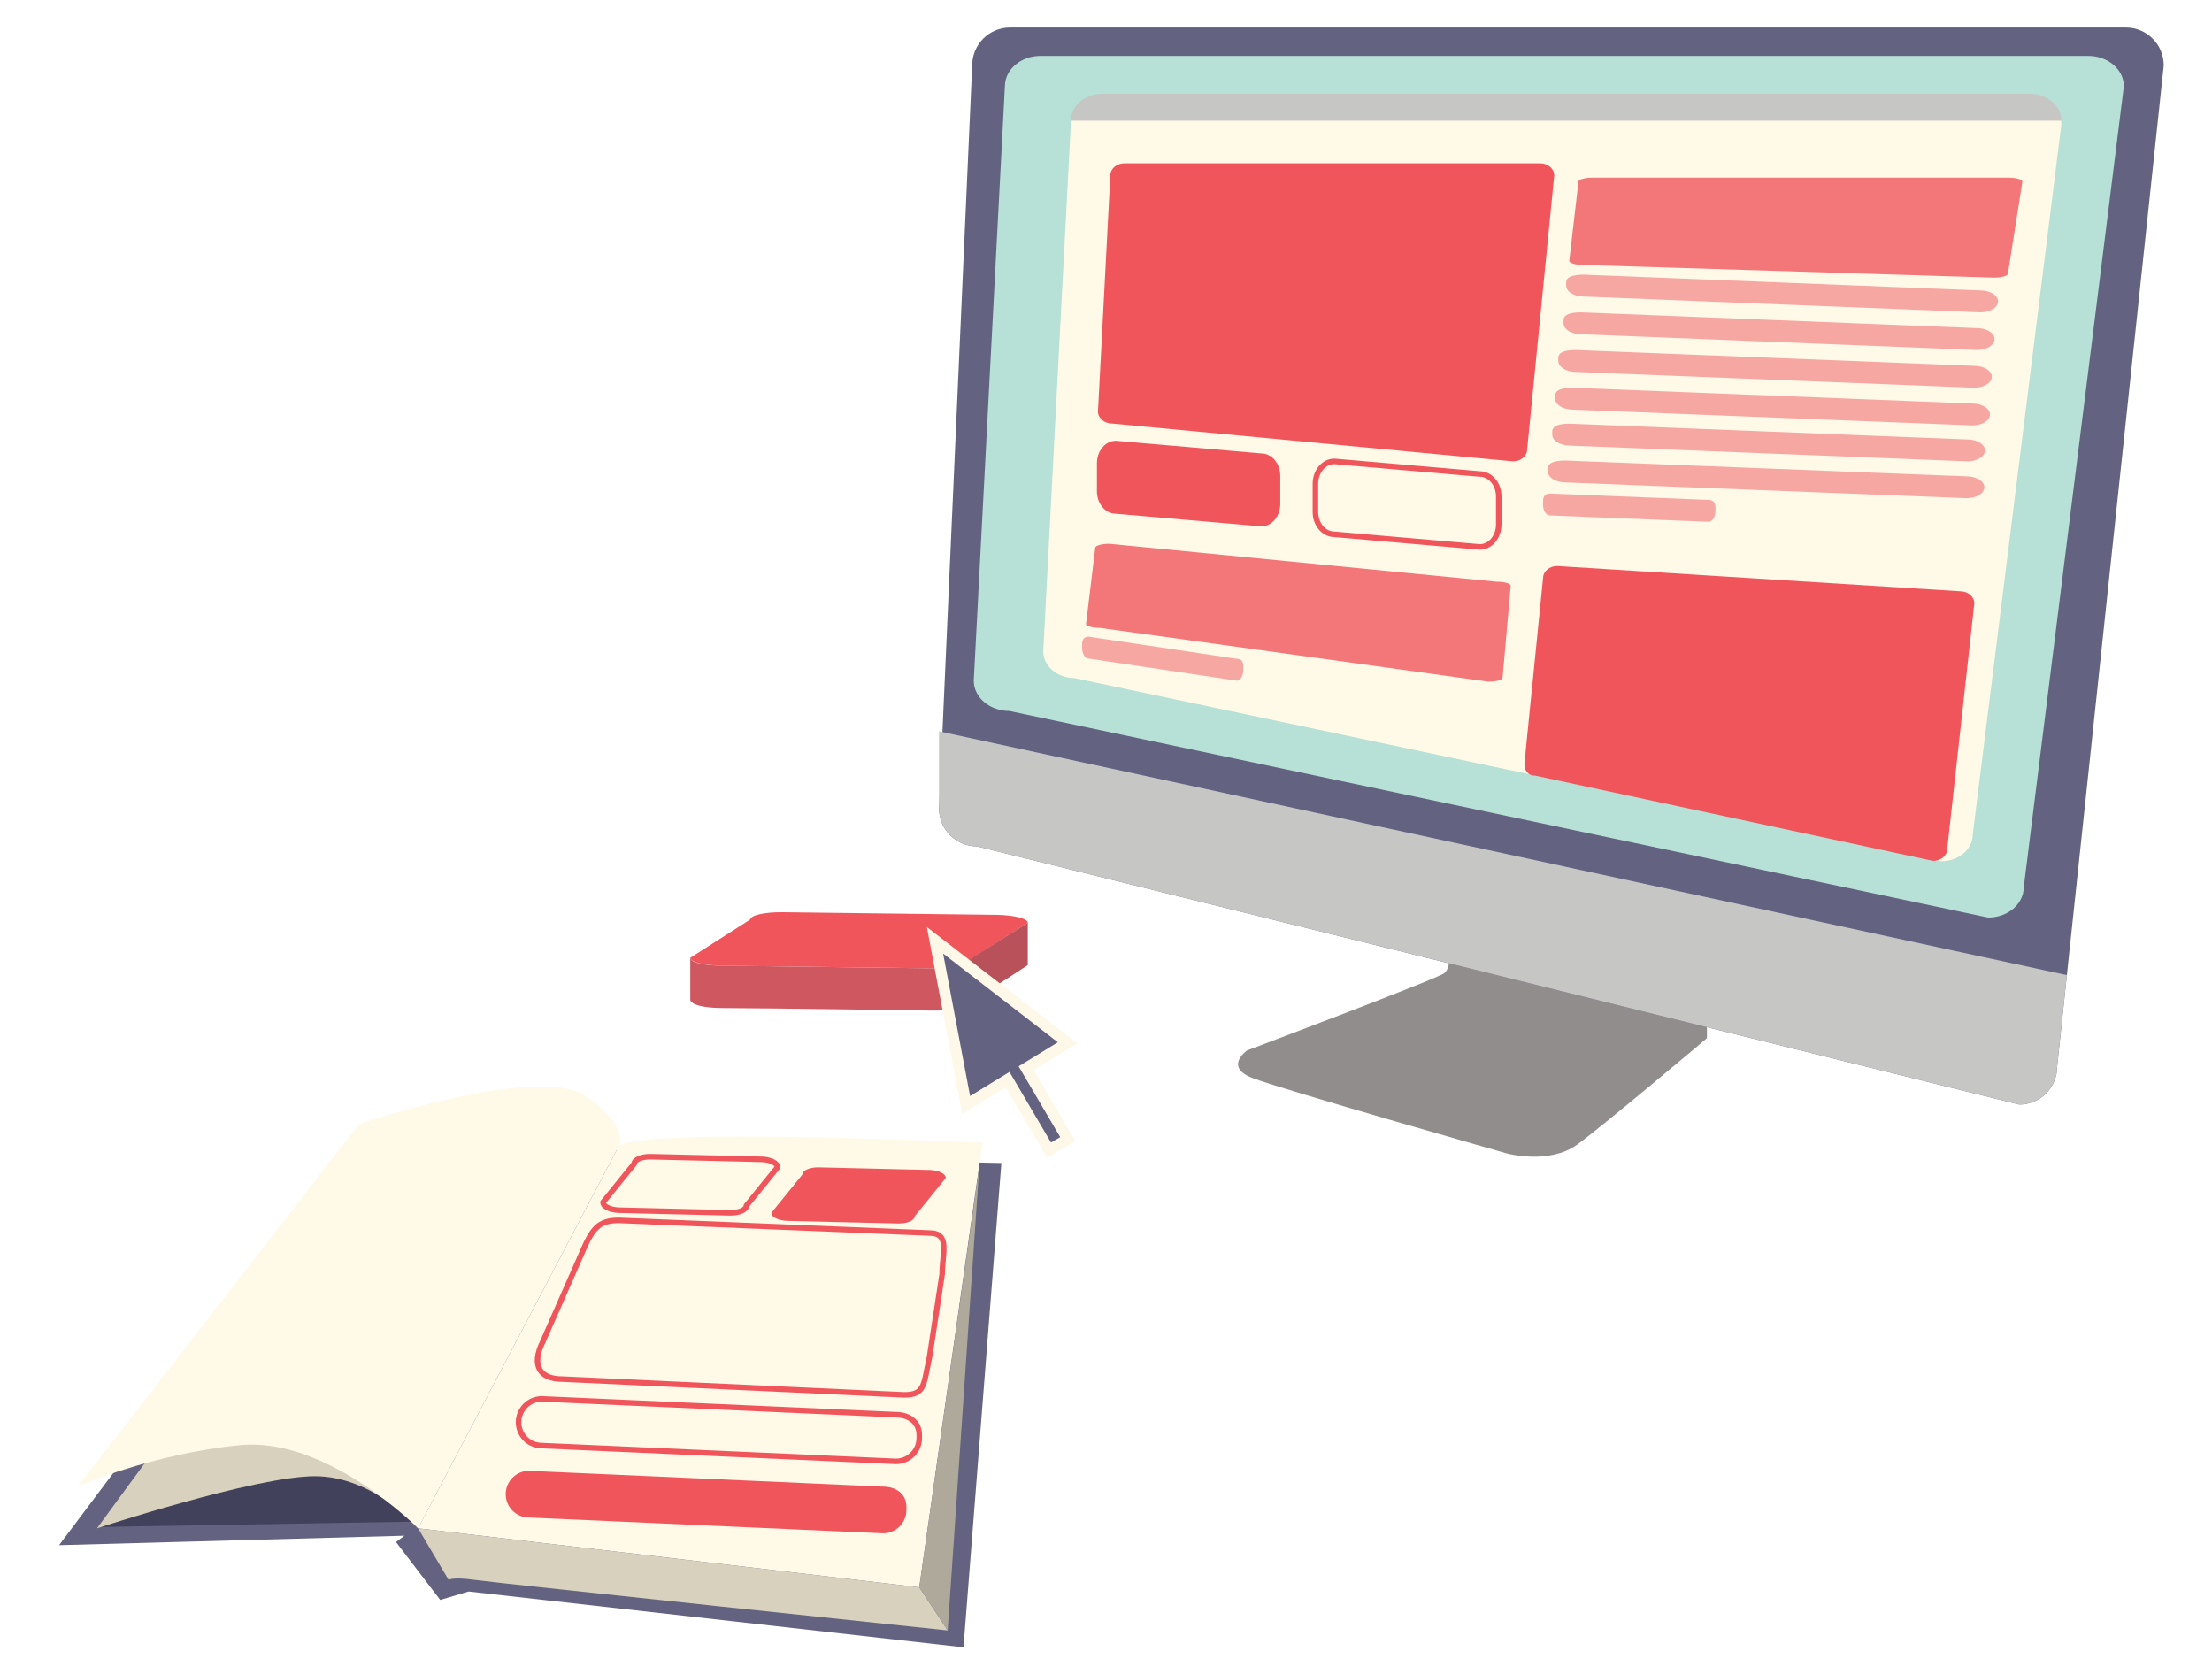
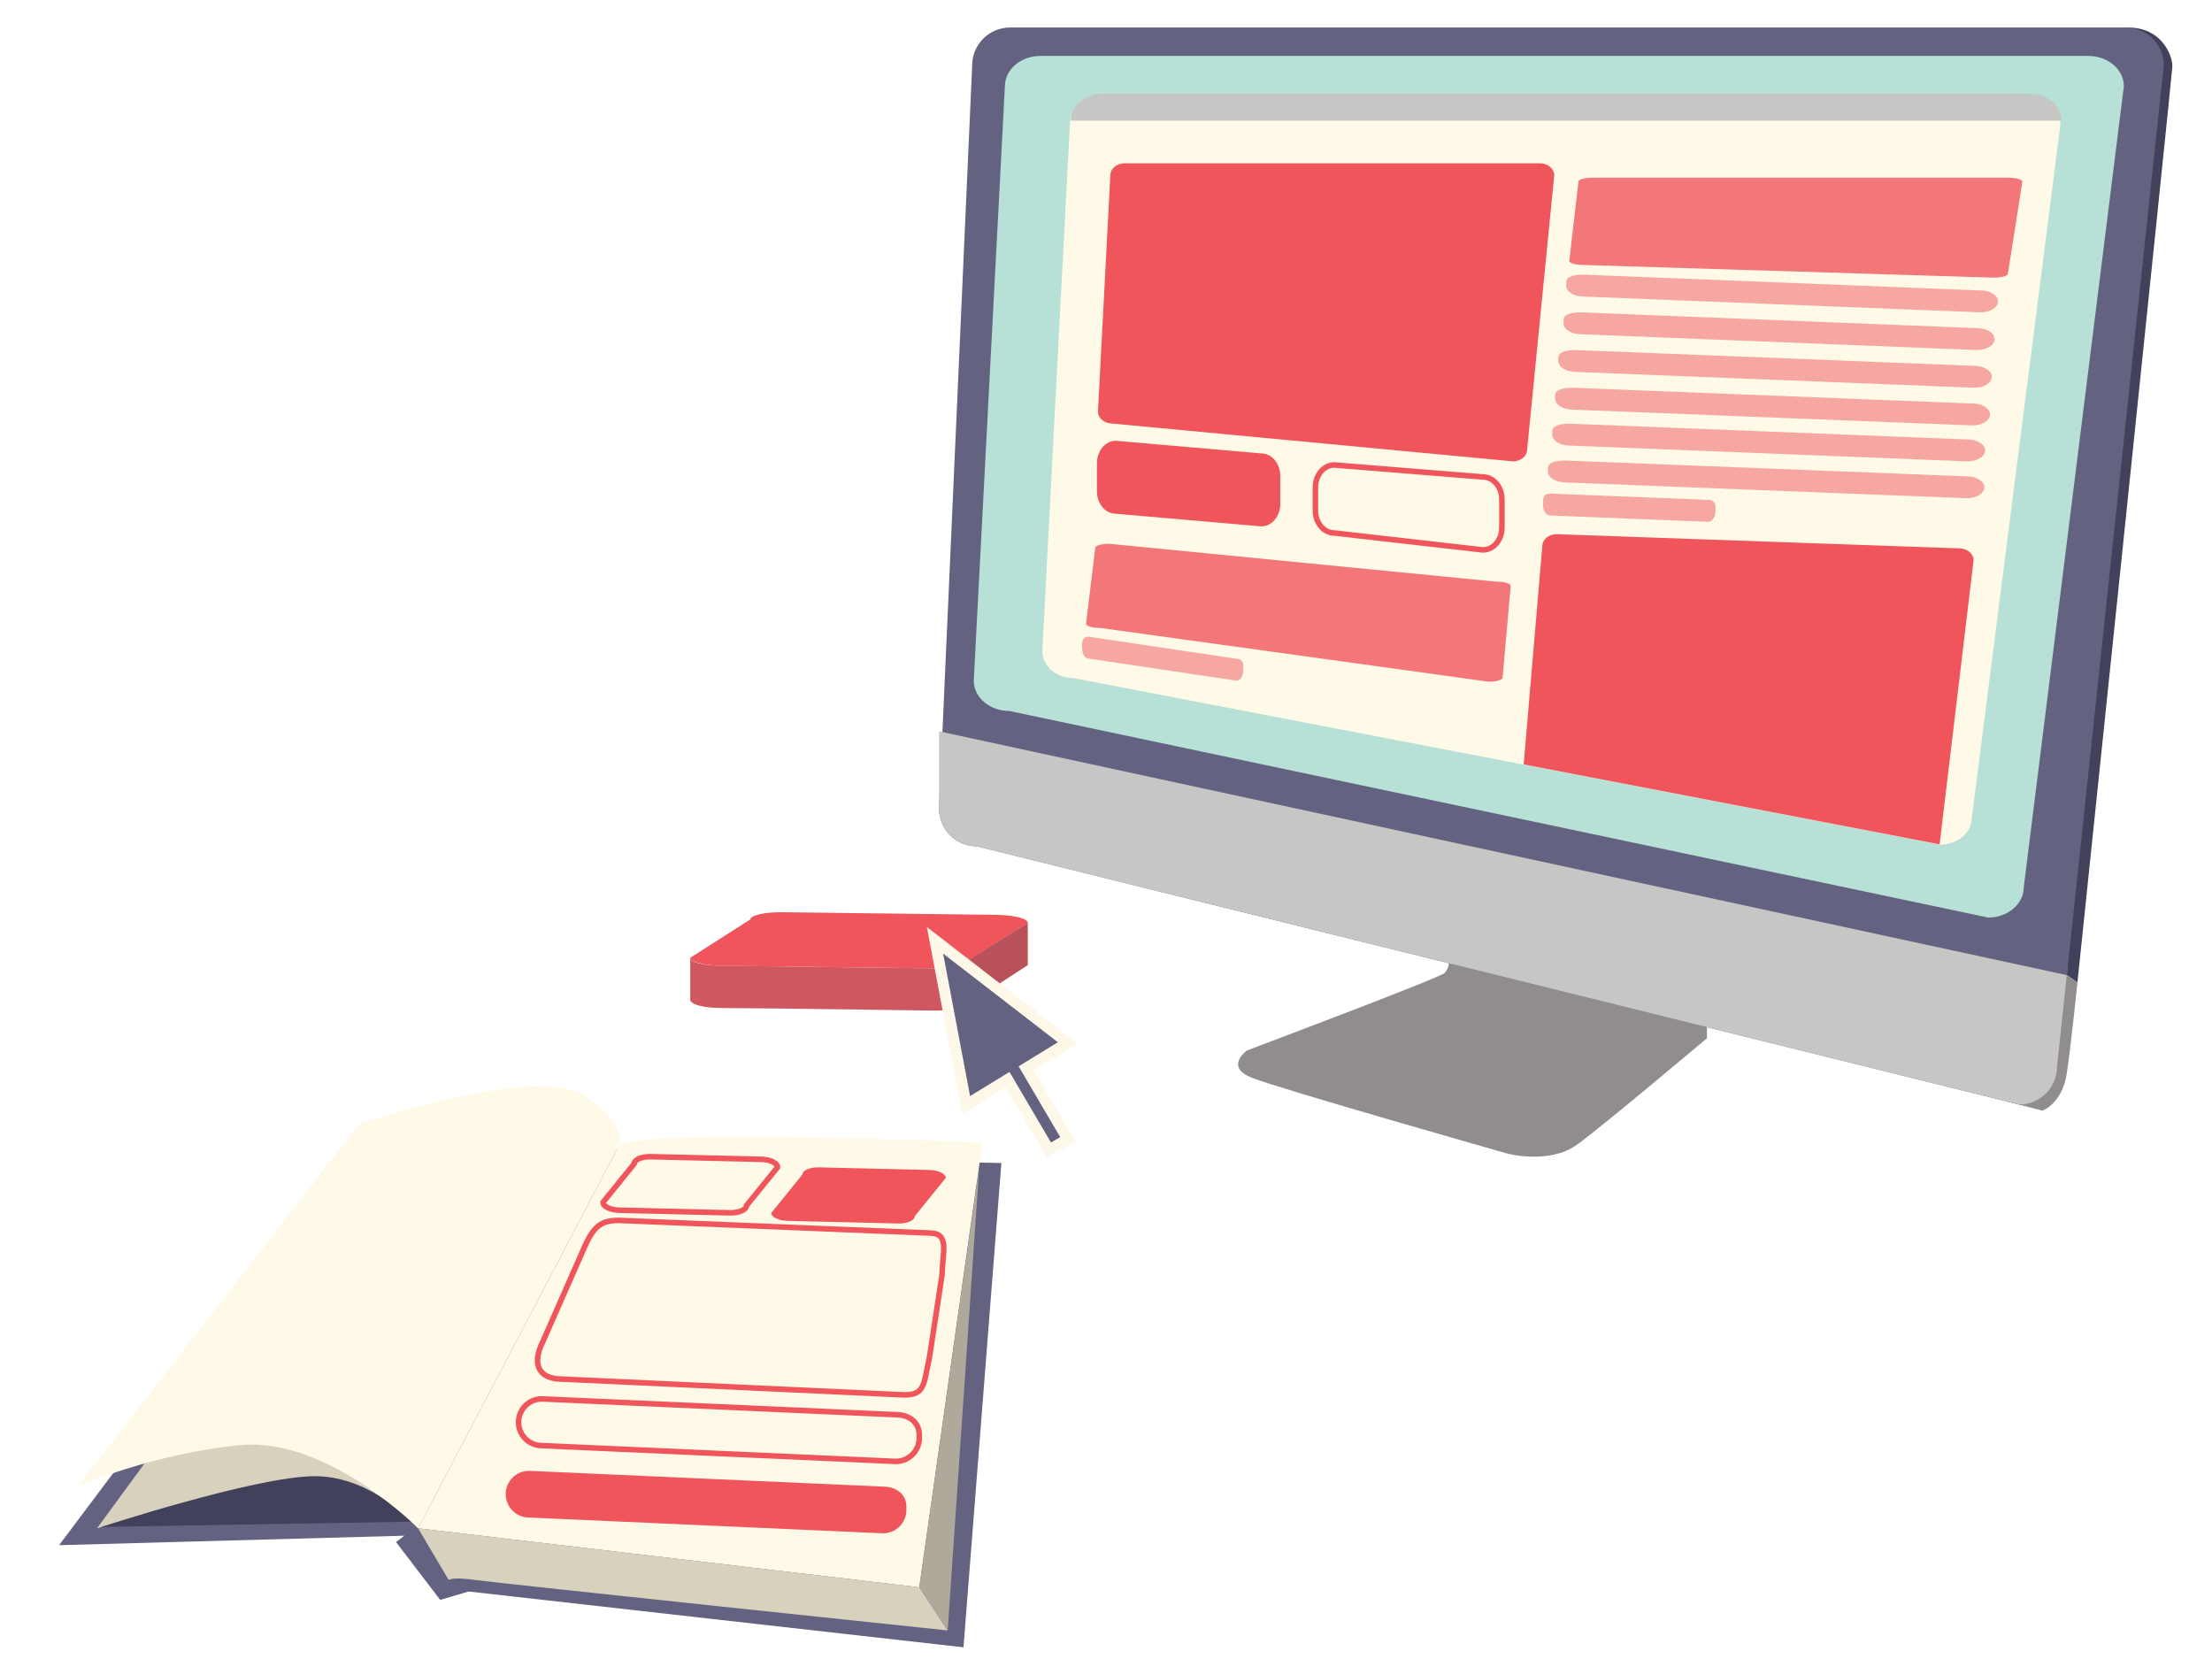
<svg xmlns="http://www.w3.org/2000/svg" version="1.1" id="Layer_1" x="0px" y="0px" width="400px" height="300px" viewBox="0 0 400 300" enable-background="new 0 0 400 300" xml:space="preserve">
-   <polygon fill="#636281" points="181.083,210.306 174.229,297.885 84.745,287.795 79.604,289.317 71.608,278.847 73.132,277.704   10.683,279.417 66.658,204.926 132.151,209.354 " />
-   <polygon fill="#42415B" points="18.312,276.118 74.337,275.166 73.701,259.232 25.013,266.171 " />
-   <path fill="#FFF9E8" d="M111.781,207.448l-36.174,68.921l90.625,10.662l11.424-80.393  C177.656,206.639,113.767,203.664,111.781,207.448z" />
-   <path fill="#D8D1BD" d="M17.538,276.369l53.309-72.728l40.743,1.284l-35.983,71.443c0,0-7.901-9.423-18.658-9.423  C46.191,266.946,17.538,276.369,17.538,276.369z" />
-   <path fill="#FFF9E8" d="M14.11,268.755l50.834-65.494c0,0,32.176-10.853,40.744-5.142c8.567,5.712,6.093,9.329,6.093,9.329  l-36.174,68.921c0,0-16.375-16.563-32.177-15.039C27.627,262.852,14.11,268.755,14.11,268.755z" />
-   <path fill="#D8D1BD" d="M75.607,276.369l5.521,9.33c0,0,0.714-0.572,4.712,0c3.998,0.57,85.533,9.138,85.533,9.138l-5.141-7.806  L75.607,276.369z" />
-   <polygon fill="#AFA99B" points="166.232,287.031 171.373,294.837 177.077,211.097 " />
-   <path fill="#918D8D" d="M261.965,174.178c0,0,0.117,0.893-0.775,1.786c-0.894,0.891-35.698,13.993-35.698,13.993  s-4.142,2.928,0.856,4.926c4.998,2,46.192,13.708,46.192,13.708s7.641,2.07,12.709-1.643c5.07-3.712,23.418-19.205,23.418-19.205  s0-0.643,0-2.784C308.667,182.816,261.965,174.178,261.965,174.178" />
-   <path fill="#636281" d="M371.995,192.885c0,3.784-3.067,6.853-6.854,6.853l-188.484-46.692c-3.786,0-6.854-3.069-6.854-6.854  l5.997-134.368c0-3.785,3.069-6.854,6.854-6.854h201.766c3.784,0,6.854,3.068,6.854,6.854L371.995,192.885z" />
-   <path fill="#B7E0D6" d="M365.959,160.442c0,3.027-2.882,5.483-6.436,5.483l-177.002-37.355c-3.553,0-6.436-2.455-6.436-5.483  l5.632-107.495c0-3.028,2.881-5.483,6.437-5.483h189.469c3.557,0,6.438,2.456,6.438,5.483L365.959,160.442z" />
-   <path fill="#FFF9E8" d="M356.738,150.885c0,2.684-2.551,4.859-5.696,4.859l-156.693-33.111c-3.146,0-5.698-2.176-5.698-4.859  l4.986-95.283c0-2.684,2.55-4.861,5.699-4.861h167.729c3.148,0,5.7,2.177,5.7,4.861L356.738,150.885z" />
-   <path fill="#C6C6C5" d="M193.637,21.824c0-2.684,2.55-4.86,5.699-4.86h167.729c3.148,0,5.7,2.176,5.7,4.86H193.637z" />
-   <path fill="#F0555C" d="M276.16,81.252c0,1.202-1.144,2.178-2.553,2.178l-72.504-6.842c-1.408,0-2.553-0.975-2.553-2.177  l2.235-42.699c0-1.202,1.143-2.178,2.553-2.178h75.163c1.411,0,2.554,0.976,2.554,2.178L276.16,81.252z" />
-   <path fill="#F0555C" d="M352.124,153.5c0,1.203-1.142,2.179-2.553,2.179l-71.931-15.41c-1.409,0-1.982-0.975-1.982-2.177  l3.377-33.56c0-1.203,1.143-2.178,2.554-2.178l72.879,4.569c1.413,0,2.554,0.976,2.554,2.177L352.124,153.5z" />
-   <path opacity="0.8" fill="#F0555C" d="M363.094,49.475c0,0.404-1.143,0.731-2.553,0.731l-74.217-2.295  c-1.407,0-2.551-0.327-2.551-0.73l1.662-14.324c0-0.403,1.143-0.731,2.554-0.731h75.164c1.411,0,2.554,0.328,2.554,0.731  L363.094,49.475z" />
-   <path opacity="0.8" fill="#F0555C" d="M271.715,122.54c0,0.404-1.143,0.73-2.554,0.73l-70.217-9.72c-1.41,0-2.553-0.328-2.553-0.731  l1.664-13.753c0-0.403,1.142-0.73,2.554-0.73l70.021,6.854c1.412,0,2.554,0.327,2.554,0.731L271.715,122.54z" />
-   <path opacity="0.5" fill="#F0555C" d="M361.313,54.501c0,1.094-1.423,1.981-3.18,1.981l-71.739-2.856c-1.756,0-3.18-0.887-3.18-1.98  v-0.571c0-1.093,1.424-1.409,3.18-1.409l71.739,2.856C359.891,52.521,361.313,53.408,361.313,54.501L361.313,54.501z" />
-   <path opacity="0.5" fill="#F0555C" d="M360.681,61.317c0,1.093-1.421,1.979-3.174,1.979l-71.595-2.855  c-1.754,0-3.174-0.887-3.174-1.98V57.89c0-1.093,1.42-1.408,3.174-1.408l71.595,2.855C359.26,59.337,360.681,60.224,360.681,61.317  L360.681,61.317z" />
-   <path opacity="0.5" fill="#F0555C" d="M360.185,68.133c0,1.094-1.429,1.98-3.192,1.98l-72.012-2.856  c-1.764,0-3.192-0.886-3.192-1.979v-0.571c0-1.093,1.429-1.409,3.192-1.409l72.012,2.856  C358.756,66.153,360.185,67.04,360.185,68.133L360.185,68.133z" />
-   <path opacity="0.5" fill="#F0555C" d="M359.857,74.949c0,1.093-1.433,1.98-3.201,1.98l-72.231-2.856c-1.768,0-3.2-0.887-3.2-1.979  v-0.571c0-1.094,1.433-1.41,3.2-1.41l72.231,2.856C358.425,72.969,359.857,73.856,359.857,74.949L359.857,74.949z" />
-   <path opacity="0.5" fill="#F0555C" d="M358.962,81.449c0,1.094-1.427,1.981-3.188,1.981l-71.892-2.856  c-1.76,0-3.187-0.887-3.187-1.98v-0.571c0-1.094,1.427-1.41,3.187-1.41l71.892,2.856C357.535,79.469,358.962,80.355,358.962,81.449  L358.962,81.449z" />
-   <path opacity="0.5" fill="#F0555C" d="M358.838,88.115c0,1.093-1.438,1.98-3.214,1.98l-72.508-2.856  c-1.775,0-3.214-0.887-3.214-1.979v-0.571c0-1.094,1.438-1.409,3.214-1.409l72.508,2.856  C357.4,86.135,358.838,87.021,358.838,88.115L358.838,88.115z" />
-   <path opacity="0.5" fill="#F0555C" d="M310.214,92.377c0,1.093-0.569,1.98-1.271,1.98l-28.648-1.143  c-0.702,0-1.271-0.887-1.271-1.98v-0.571c0-1.094,0.568-1.41,1.271-1.41l28.648,1.143c0.701,0,1.271,0.315,1.271,1.409V92.377z" />
-   <path opacity="0.5" fill="#F0555C" d="M224.835,121.11c0,1.093-0.532,1.979-1.188,1.979l-26.783-3.998  c-0.656,0-1.187-0.886-1.187-1.98v-0.571c0-1.094,0.531-1.409,1.187-1.409l26.783,3.998c0.655,0,1.188,0.315,1.188,1.409V121.11z" />
-   <path fill="#F0555C" d="M231.514,91.136c0,2.236-1.535,4.049-3.427,4.049l-26.299-2.285c-1.893,0-3.427-1.812-3.427-4.049v-5.094  c0-2.237,1.535-4.05,3.427-4.05l26.299,2.285c1.892,0,3.427,1.813,3.427,4.05V91.136z" />
-   <path fill="none" stroke="#F0555C" stroke-miterlimit="10" d="M271.019,94.858c0,2.236-1.535,4.049-3.427,4.049l-26.298-2.285  c-1.893,0-3.427-1.813-3.427-4.049v-5.095c0-2.236,1.534-4.048,3.427-4.048l26.298,2.284c1.892,0,3.427,1.813,3.427,4.049V94.858z" />
-   <path fill="none" stroke="#F0555C" stroke-miterlimit="10" d="M166.232,260.043c0,2.331-1.891,4.223-4.222,4.223l-64.016-2.855  c-2.332,0-4.222-1.892-4.222-4.223l0,0c0-2.33,1.89-4.222,4.222-4.222l64.016,2.855c2.331,0,4.222,1.321,4.222,3.651V260.043z" />
-   <path fill="#F0555C" d="M163.907,273.049c0,2.332-1.891,4.223-4.221,4.223l-64.016-2.855c-2.332,0-4.222-1.892-4.222-4.224l0,0  c0-2.33,1.89-4.221,4.222-4.221l64.016,2.856c2.331,0,4.221,1.318,4.221,3.648V273.049z" />
-   <path fill="#C6C6C5" d="M373.758,176.334l-1.763,16.551c0,3.784-3.067,6.853-6.854,6.853l-188.484-46.692  c-3.786,0-6.854-3.069-6.854-6.854v-13.945" />
-   <path fill="#F0555C" d="M174.992,173.805c-0.036,0.759-2.639,1.341-5.815,1.302l-38.666-0.473c-3.177-0.036-5.724-0.682-5.688-1.439  l10.862-6.935c0.035-0.756,2.639-1.34,5.816-1.301l38.665,0.472c3.177,0.038,5.725,0.685,5.689,1.441L174.992,173.805z" />
-   <path fill="none" stroke="#F0555C" stroke-miterlimit="10" d="M134.981,218.015c-0.019,0.758-1.364,1.341-3.006,1.302l-19.986-0.474  c-1.642-0.036-2.958-0.683-2.94-1.439l5.615-6.935c0.018-0.756,1.364-1.34,3.006-1.3l19.986,0.472  c1.642,0.037,2.958,0.684,2.941,1.441L134.981,218.015z" />
-   <path fill="#F0555C" d="M165.41,219.943c-0.019,0.758-1.364,1.341-3.006,1.302l-19.986-0.472c-1.642-0.038-2.958-0.684-2.94-1.441  l5.615-6.935c0.018-0.757,1.364-1.34,3.006-1.3l19.985,0.472c1.642,0.038,2.959,0.684,2.941,1.441L165.41,219.943z" />
-   <polygon fill="#B8515A" points="185.855,166.872 185.855,174.52 174.167,182.137 173.423,174.715 " />
-   <path fill="#CE5760" d="M124.823,173.194v7.647c0,0,0.037,1.447,6.191,1.447c6.156,0,37.238,0.454,37.238,0.454  s5.09,0.075,5.915-0.606l-0.744-7.422c0,0-0.448,0.394-3.33,0.394c-2.883,0-40.339-0.496-40.339-0.496  S124.94,174.493,124.823,173.194z" />
-   <path fill="none" stroke="#F0555C" stroke-miterlimit="10" d="M168.088,245.385c-1.095,4.992-0.784,6.853-4.569,6.853l-61.896-2.856  c-3.786,0-5.74-2.236-3.427-6.852l6.854-15.565c2.018-4.76,3.069-6.282,6.854-6.282l56.184,2.285c3.786,0,2.285,3.64,2.285,7.425  L168.088,245.385z" />
-   <polygon fill="#636281" stroke="#FEF8E9" stroke-width="2" stroke-miterlimit="10" points="193.055,188.571 169.075,170.033   174.707,199.815 182.204,195.223 189.701,207.975 193.09,205.981 185.558,193.166 " />
+   <g id="Layer_3">
+     <path fill="#42415B" d="M375.667,177.666c0,0,17.166-164.541,17.166-165.666c0-2.292-2.188-7.008-7.855-7.008   s-11.22,171.342-11.22,171.342L375.667,177.666z" />
+   </g>
+   <g id="Layer_2">
+     <path fill="#918D8D" d="M373.758,176.334l1.909,1.332c0,0-1.089,10.709-1.909,16.334s-4.424,6.833-4.424,6.833l-6.501-1.666   L373.758,176.334z" />
+   </g>
+   <g id="Layer_1_1_">
+     <polygon fill="#636281" points="181.083,210.307 174.229,297.885 84.745,287.795 79.604,289.316 71.608,278.848 73.132,277.704    10.683,279.417 66.658,204.926 132.151,209.354  " />
+     <polygon fill="#42415B" points="18.312,276.118 74.337,275.166 73.701,259.232 25.013,266.171  " />
+     <path fill="#FFF9E8" d="M111.781,207.448l-36.174,68.921l90.625,10.662l11.424-80.393   C177.656,206.639,113.767,203.664,111.781,207.448z" />
+     <path fill="#D8D1BD" d="M17.538,276.369l53.309-72.729l40.743,1.283l-35.983,71.443c0,0-7.901-9.424-18.658-9.424   C46.191,266.945,17.538,276.369,17.538,276.369z" />
+     <path fill="#FFF9E8" d="M14.11,268.755l50.834-65.494c0,0,32.176-10.853,40.744-5.142c8.567,5.712,6.093,9.329,6.093,9.329   l-36.174,68.921c0,0-16.375-16.562-32.177-15.039C27.627,262.852,14.11,268.755,14.11,268.755z" />
+     <path fill="#D8D1BD" d="M75.607,276.369l5.521,9.33c0,0,0.714-0.572,4.712,0c3.998,0.57,85.533,9.138,85.533,9.138l-5.141-7.806   L75.607,276.369z" />
+     <polygon fill="#AFA99B" points="166.232,287.031 171.373,294.837 177.077,211.098  " />
+     <path fill="#918D8D" d="M261.965,174.178c0,0,0.117,0.893-0.775,1.786c-0.894,0.892-35.696,13.993-35.696,13.993   s-4.144,2.928,0.854,4.926c4.998,2,46.192,13.708,46.192,13.708s7.642,2.07,12.709-1.644c5.069-3.711,23.418-19.204,23.418-19.204   s0-0.644,0-2.784C308.667,182.816,261.965,174.178,261.965,174.178" />
+     <path fill="#636281" d="M371.995,192.885c0,3.784-3.067,6.854-6.854,6.854l-188.482-46.692c-3.786,0-6.854-3.069-6.854-6.854   L175.8,11.824c0-3.785,3.069-6.854,6.854-6.854H384.42c3.784,0,6.854,3.068,6.854,6.854L371.995,192.885z" />
+     <path fill="#B7E0D6" d="M365.959,160.441c0,3.026-2.882,5.482-6.436,5.482L182.521,128.57c-3.553,0-6.436-2.455-6.436-5.483   l5.632-107.495c0-3.028,2.881-5.483,6.437-5.483h189.469c3.557,0,6.438,2.456,6.438,5.483L365.959,160.441z" />
+     <path fill="#FFF9E8" d="M356.57,147.885c0,2.684-2.551,4.859-5.696,4.859l-156.693-30.111c-3.146,0-5.698-2.176-5.698-4.859   l4.986-95.283c0-2.684,2.55-4.861,5.699-4.861h167.729c3.146,0,5.698,2.177,5.698,4.861L356.57,147.885z" />
+     <path fill="#C6C6C5" d="M193.637,21.824c0-2.684,2.55-4.86,5.699-4.86h167.729c3.146,0,5.698,2.176,5.698,4.86H193.637z" />
+     <path fill="#F0555C" d="M276.16,81.252c0,1.202-1.145,2.178-2.553,2.178l-72.504-6.842c-1.41,0-2.555-0.975-2.555-2.177   l2.235-42.699c0-1.202,1.143-2.178,2.553-2.178H278.5c1.411,0,2.555,0.976,2.555,2.178L276.16,81.252z" />
+     <path fill="#F0555C" d="M275.53,138.233l3.365-39.457c0-1.203,1.143-2.178,2.554-2.178l72.879,2.569   c1.413,0,2.554,0.976,2.554,2.177l-6.138,51.342" />
+     <path opacity="0.8" fill="#F0555C" enable-background="new    " d="M363.094,49.475c0,0.404-1.143,0.731-2.553,0.731l-74.217-2.295   c-1.407,0-2.551-0.327-2.551-0.73l1.662-14.324c0-0.403,1.143-0.731,2.553-0.731h75.165c1.411,0,2.554,0.328,2.554,0.731   L363.094,49.475z" />
+     <path opacity="0.8" fill="#F0555C" enable-background="new    " d="M271.715,122.54c0,0.404-1.143,0.73-2.554,0.73l-70.217-9.72   c-1.41,0-2.553-0.328-2.553-0.731l1.664-13.753c0-0.403,1.142-0.73,2.554-0.73l70.021,6.854c1.412,0,2.554,0.327,2.554,0.731   L271.715,122.54z" />
+     <path opacity="0.5" fill="#F0555C" enable-background="new    " d="M361.312,54.501c0,1.094-1.424,1.981-3.181,1.981l-71.737-2.856   c-1.756,0-3.182-0.887-3.182-1.98v-0.571c0-1.093,1.426-1.409,3.182-1.409l71.737,2.856   C359.891,52.521,361.312,53.408,361.312,54.501L361.312,54.501z" />
+     <path opacity="0.5" fill="#F0555C" enable-background="new    " d="M360.681,61.317c0,1.093-1.421,1.979-3.174,1.979l-71.595-2.855   c-1.754,0-3.174-0.887-3.174-1.98V57.89c0-1.093,1.42-1.408,3.174-1.408l71.595,2.855C359.26,59.337,360.681,60.224,360.681,61.317   L360.681,61.317z" />
+     <path opacity="0.5" fill="#F0555C" enable-background="new    " d="M360.185,68.133c0,1.094-1.429,1.98-3.19,1.98l-72.014-2.856   c-1.764,0-3.19-0.886-3.19-1.979v-0.571c0-1.093,1.429-1.409,3.19-1.409l72.014,2.856C358.756,66.153,360.185,67.04,360.185,68.133   L360.185,68.133z" />
+     <path opacity="0.5" fill="#F0555C" enable-background="new    " d="M359.857,74.949c0,1.093-1.435,1.98-3.201,1.98l-72.231-2.856   c-1.768,0-3.2-0.887-3.2-1.979v-0.571c0-1.094,1.435-1.41,3.2-1.41l72.231,2.856C358.425,72.969,359.857,73.856,359.857,74.949   L359.857,74.949z" />
+     <path opacity="0.5" fill="#F0555C" enable-background="new    " d="M358.962,81.449c0,1.094-1.427,1.981-3.188,1.981l-71.894-2.856   c-1.76,0-3.188-0.887-3.188-1.98v-0.571c0-1.094,1.428-1.41,3.188-1.41l71.894,2.856C357.535,79.469,358.962,80.355,358.962,81.449   L358.962,81.449z" />
+     <path opacity="0.5" fill="#F0555C" enable-background="new    " d="M358.838,88.115c0,1.093-1.438,1.98-3.214,1.98l-72.508-2.856   c-1.775,0-3.214-0.887-3.214-1.979v-0.571c0-1.094,1.438-1.409,3.214-1.409l72.508,2.856   C357.4,86.135,358.838,87.021,358.838,88.115L358.838,88.115z" />
+     <path opacity="0.5" fill="#F0555C" enable-background="new    " d="M310.214,92.377c0,1.093-0.569,1.98-1.271,1.98l-28.648-1.143   c-0.702,0-1.271-0.887-1.271-1.98v-0.571c0-1.094,0.568-1.41,1.271-1.41l28.648,1.143c0.699,0,1.271,0.315,1.271,1.409V92.377z" />
+     <path opacity="0.5" fill="#F0555C" enable-background="new    " d="M224.835,121.11c0,1.093-0.532,1.979-1.188,1.979l-26.783-3.998   c-0.656,0-1.187-0.886-1.187-1.98v-0.571c0-1.094,0.531-1.409,1.187-1.409l26.783,3.998c0.655,0,1.188,0.315,1.188,1.409V121.11z" />
+     <path fill="#F0555C" d="M231.514,91.136c0,2.236-1.535,4.049-3.427,4.049L201.788,92.9c-1.893,0-3.427-1.812-3.427-4.049v-5.094   c0-2.237,1.535-4.05,3.427-4.05l26.299,2.285c1.892,0,3.427,1.813,3.427,4.05V91.136L231.514,91.136z" />
+     <path fill="none" stroke="#F0555C" stroke-miterlimit="10" d="M271.595,95.394c0,2.236-1.535,4.049-3.428,4.049l-26.873-3.062   c-1.894,0-3.427-1.813-3.427-4.049v-4.201c0-2.236,1.533-4.048,3.427-4.048l26.873,2.167c1.893,0,3.428,1.813,3.428,4.049V95.394z" />
+     <path fill="none" stroke="#F0555C" stroke-miterlimit="10" d="M166.232,260.043c0,2.331-1.891,4.223-4.222,4.223l-64.016-2.854   c-2.332,0-4.222-1.893-4.222-4.225l0,0c0-2.33,1.89-4.222,4.222-4.222l64.016,2.854c2.331,0,4.222,1.322,4.222,3.652V260.043z" />
+     <path fill="#F0555C" d="M163.907,273.049c0,2.332-1.891,4.223-4.221,4.223l-64.016-2.854c-2.332,0-4.222-1.893-4.222-4.225l0,0   c0-2.329,1.89-4.221,4.222-4.221l64.016,2.855c2.331,0,4.221,1.318,4.221,3.648V273.049z" />
+     <path fill="#C6C6C5" d="M373.758,176.334l-1.763,16.551c0,3.784-3.067,6.854-6.854,6.854l-188.482-46.692   c-3.786,0-6.854-3.069-6.854-6.854v-13.945" />
+     <path fill="#F0555C" d="M174.992,173.805c-0.036,0.76-2.639,1.342-5.815,1.303l-38.666-0.474c-3.177-0.036-5.724-0.682-5.688-1.438   l10.862-6.936c0.035-0.756,2.639-1.34,5.816-1.301l38.665,0.473c3.177,0.037,5.725,0.686,5.689,1.44L174.992,173.805z" />
+     <path fill="none" stroke="#F0555C" stroke-miterlimit="10" d="M134.981,218.016c-0.019,0.758-1.364,1.34-3.006,1.301l-19.986-0.474   c-1.642-0.036-2.958-0.683-2.94-1.438l5.615-6.936c0.018-0.756,1.364-1.34,3.006-1.3l19.986,0.472   c1.642,0.037,2.958,0.686,2.941,1.441L134.981,218.016z" />
+     <path fill="#F0555C" d="M165.41,219.943c-0.019,0.758-1.364,1.341-3.006,1.302l-19.986-0.472c-1.642-0.039-2.958-0.686-2.94-1.441   l5.615-6.936c0.018-0.756,1.364-1.34,3.006-1.299l19.985,0.471c1.642,0.039,2.959,0.685,2.941,1.44L165.41,219.943z" />
+     <polygon fill="#B8515A" points="185.855,166.872 185.855,174.52 174.167,182.137 173.423,174.715  " />
+     <path fill="#CE5760" d="M124.823,173.193v7.646c0,0,0.037,1.447,6.191,1.447c6.156,0,37.238,0.454,37.238,0.454   s5.09,0.073,5.915-0.606l-0.744-7.422c0,0-0.448,0.395-3.33,0.395c-2.883,0-40.339-0.496-40.339-0.496   S124.94,174.493,124.823,173.193z" />
+     <path fill="none" stroke="#F0555C" stroke-miterlimit="10" d="M168.088,245.385c-1.095,4.992-0.784,6.854-4.569,6.854   l-61.896-2.856c-3.786,0-5.74-2.234-3.427-6.854l6.854-15.563c2.018-4.76,3.069-6.28,6.854-6.28l56.184,2.283   c3.786,0,2.285,3.641,2.285,7.426L168.088,245.385z" />
+     <polygon fill="#636281" stroke="#FEF8E9" stroke-width="2" stroke-miterlimit="10" points="193.055,188.57 169.075,170.033    174.707,199.814 182.204,195.223 189.701,207.975 193.09,205.98 185.558,193.166  " />
+   </g>
</svg>
